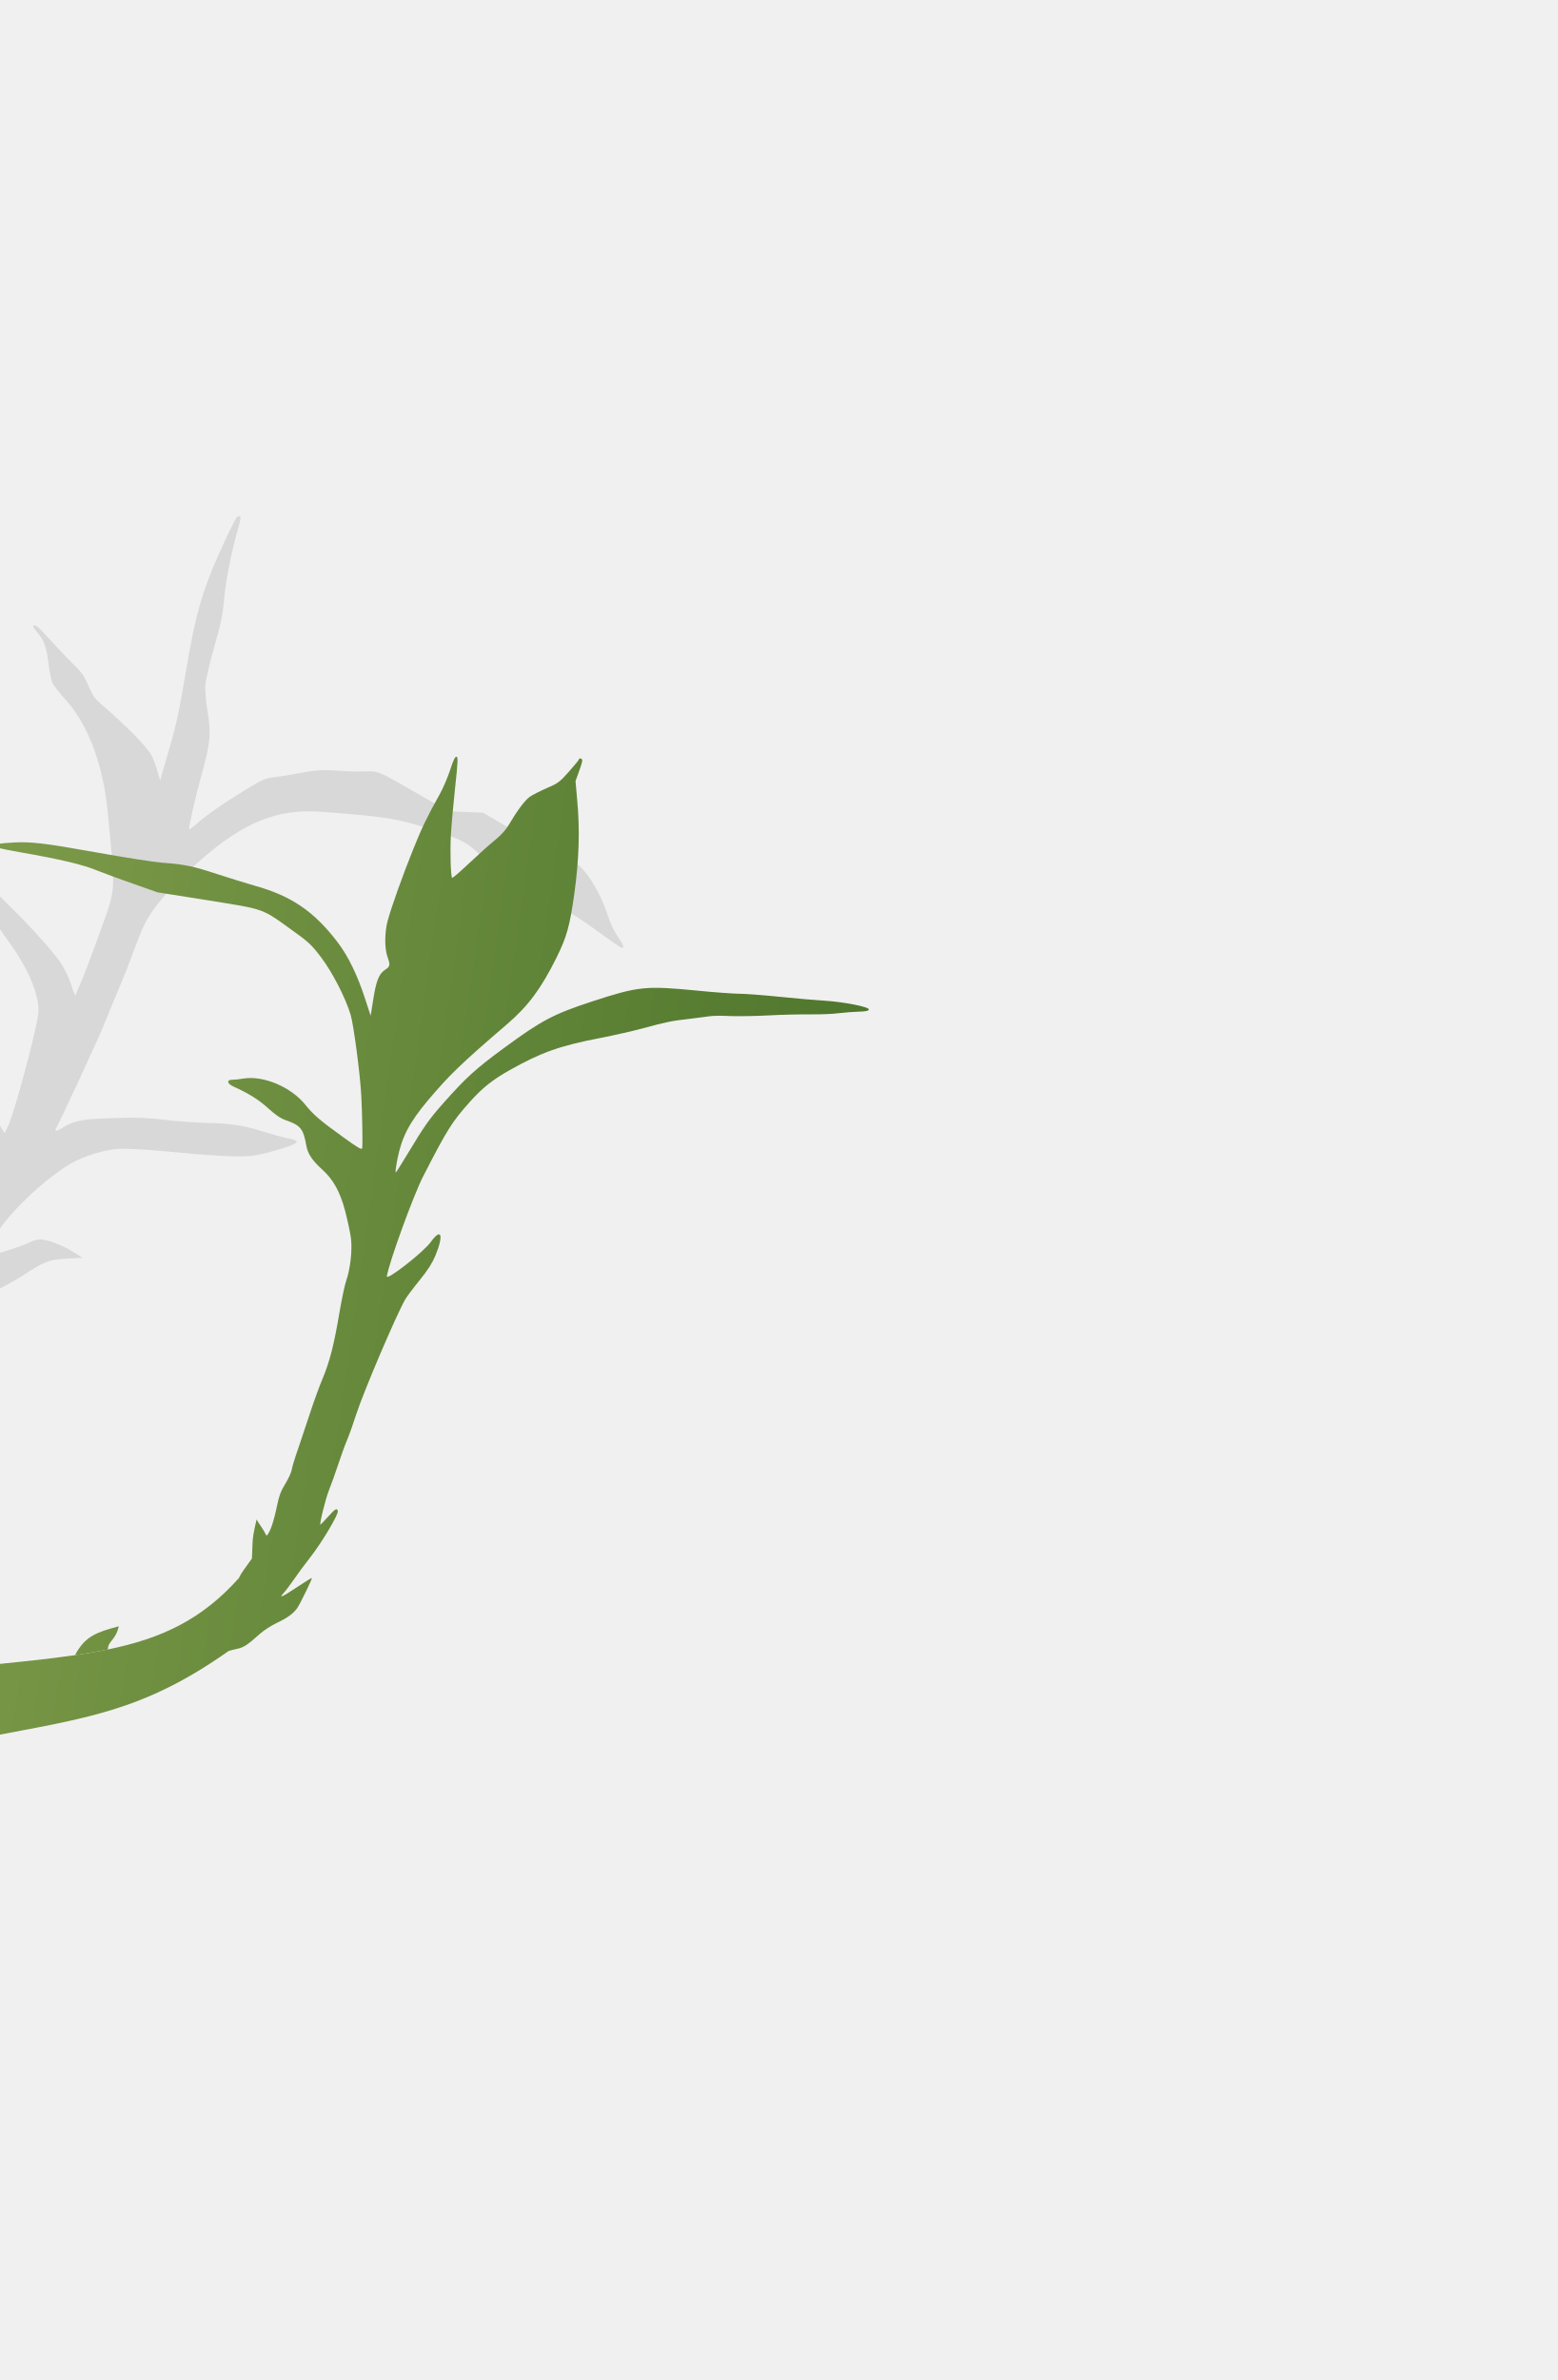
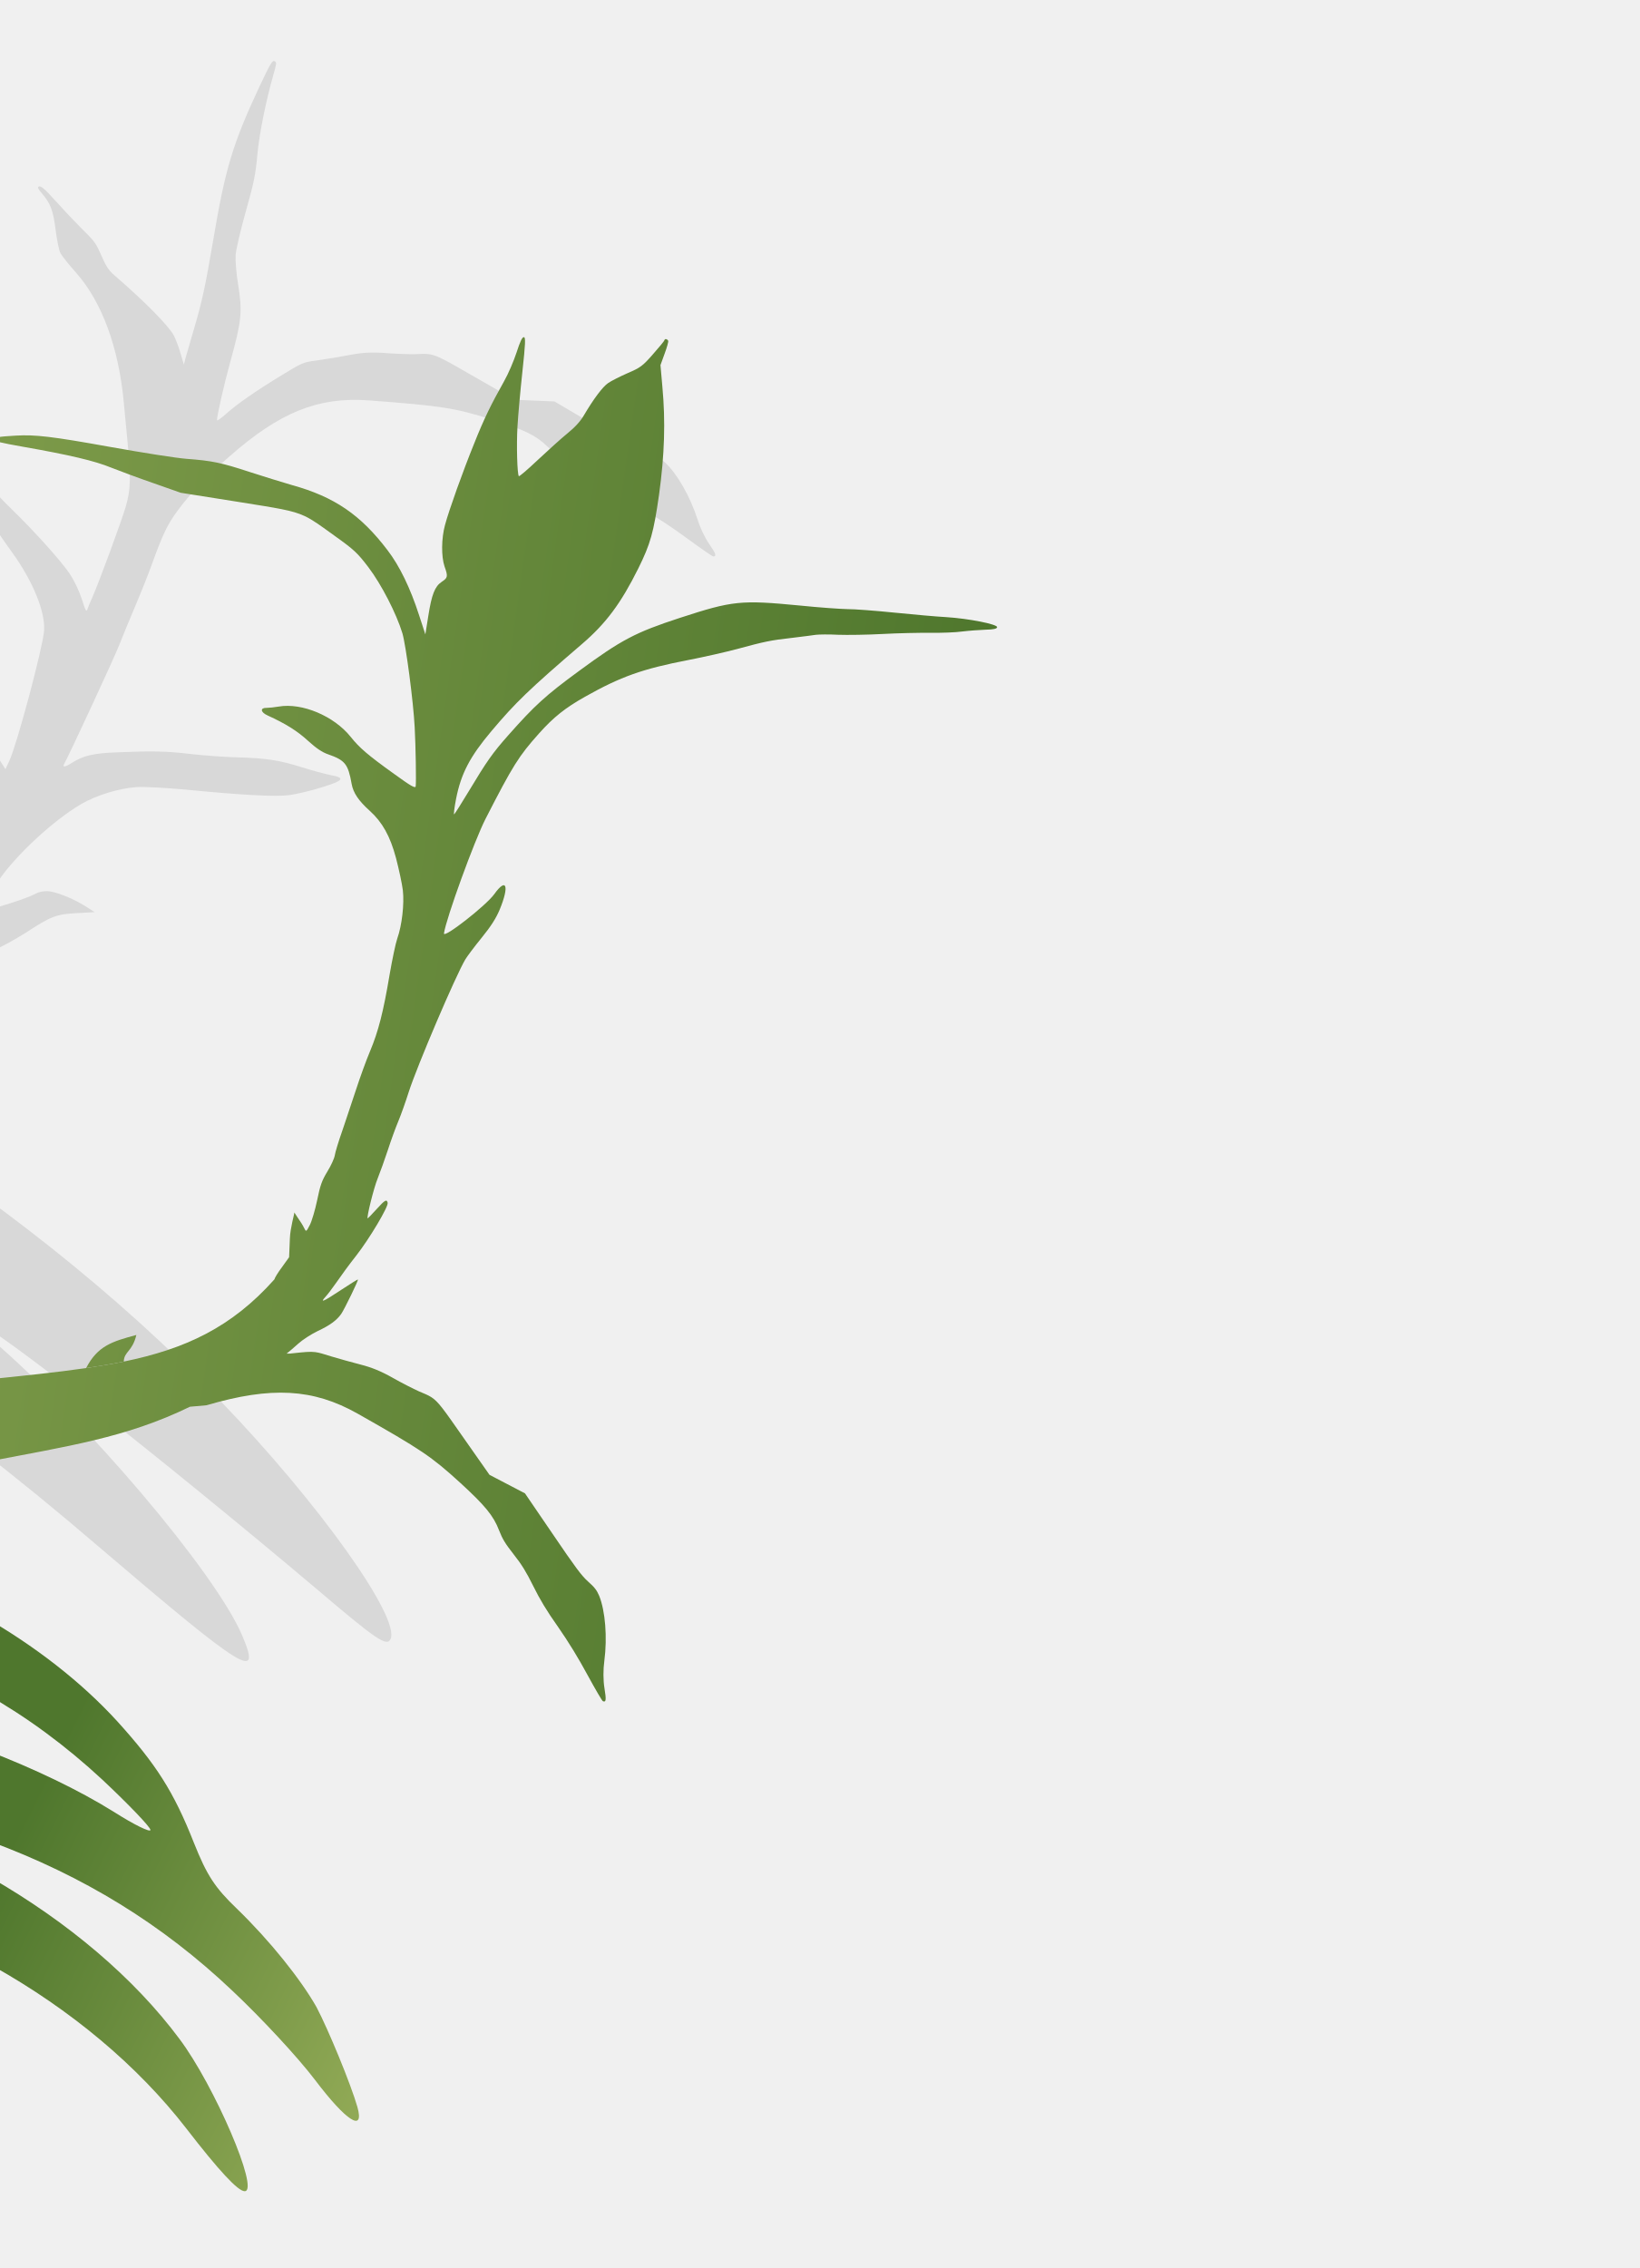
- <svg xmlns="http://www.w3.org/2000/svg" width="498" height="761" viewBox="0 0 498 761" fill="none">
+ <svg xmlns="http://www.w3.org/2000/svg" width="457" height="632" viewBox="0 0 457 632" fill="none">
  <g clip-path="url(#clip0_94_63)">
-     <path d="M-40.209 287.716C-40.763 287.8 -40.916 288.066 -40.904 288.831L-40.251 295.575C-40.014 298.138 -39.338 302.217 -38.774 304.564L-28.38 333.231C-28.295 333.551 -27.138 336.045 -25.975 338.827L-25.551 339.842C-22.674 346.758 -18.197 360.613 -17.259 365.551L-11.966 380.18L-14.636 384.804C-14.714 386.426 -15.169 387.477 -17.379 391.305C-18.845 393.845 -21.282 398.502 -22.827 401.704C-24.822 405.858 -26.178 408.208 -27.575 409.928C-27.824 410.236 -28.137 410.64 -28.492 411.109L-14.848 418.986C-11.542 417.104 -6.093 414.51 -1.677 412.752C0.313 411.93 4.225 409.792 7.099 407.964C14.24 403.294 15.664 402.752 21.445 402.451L26.401 402.179L23.89 400.578C20.379 398.348 15.325 396.34 13.111 396.325C12.075 396.283 10.624 396.608 9.933 397.018C8.29 397.939 4.866 399.145 -1.72 401.104L-6.888 402.618L-5.113 400.156C-4.108 398.765 -1.983 395.697 -0.349 393.305C4.361 386.372 14.825 376.646 22.547 372.109C26.753 369.635 33.203 367.649 38.083 367.333C40.13 367.201 46.206 367.525 51.625 368.026C67.74 369.598 76.767 370.059 80.639 369.566C82.615 369.292 86.69 368.359 89.668 367.4C95.879 365.478 96.355 364.742 92.05 363.975C90.559 363.67 87.069 362.716 84.24 361.841C77.971 359.838 74.029 359.23 65.906 359.038C62.482 358.931 56.803 358.533 53.299 358.127C46.449 357.305 42.455 357.223 32.512 357.648C26.01 357.886 23.244 358.564 20.006 360.585C18.009 361.858 17.282 361.893 17.96 360.718C19.207 358.557 32.001 330.973 33.281 327.619C34.138 325.435 36.092 320.651 37.667 316.961C39.241 313.271 41.273 308.178 42.169 305.663C45.456 296.645 46.602 294.224 49.589 290.187C52.751 285.847 57.522 280.82 63.75 275.37C77.891 262.864 88.677 258.53 102.825 259.572C123.194 261.125 126.534 261.638 136.944 264.868C145.89 267.658 149.263 269.252 152.375 272.262C154.266 274.061 155.548 274.902 158.916 276.594C162.169 278.22 164.112 279.493 167.61 282.27C170.826 284.835 173.915 286.921 178.711 289.639C183.105 292.177 187.536 295.089 191.851 298.288C195.437 300.914 198.542 303.06 198.797 303.056C199.779 303.016 199.527 302.315 197.636 299.555C196.428 297.797 195.122 295.072 194.401 292.735C192.39 286.419 188.719 280.004 185.396 276.923C184.131 275.789 183.2 275.302 180.908 274.635C178.54 273.925 176.033 272.579 166.287 266.801L154.533 259.863L143.389 259.392L132.381 253.087C124.133 248.36 121.893 247.006 119.515 246.693C118.435 246.551 117.327 246.623 115.615 246.692C114.085 246.718 110.406 246.616 107.461 246.381C103.734 246.099 100.862 246.26 97.848 246.845C95.507 247.312 91.727 247.91 89.452 248.264C87.225 248.571 86.034 248.713 84.913 249.071C83.436 249.543 82.079 250.389 78.633 252.479C71.412 256.85 65.908 260.696 63.047 263.29C61.701 264.484 60.552 265.336 60.488 265.097C60.356 264.364 62.445 255.059 64.194 248.791C67.351 237.374 67.596 234.938 66.357 227.198C65.85 224.227 65.563 220.524 65.673 219.021C65.783 217.518 67.051 212.084 68.497 206.956C70.709 199.187 71.258 196.573 71.723 191.131C72.244 185.418 74.066 176.312 76.179 168.89C77.1 165.632 77.134 165.399 76.566 165.071C75.922 164.699 75.44 165.533 72.366 171.995C64.829 188.111 62.796 194.871 59.38 215.135C57.227 227.789 56.35 231.932 53.913 240.177C53.675 240.991 53.436 241.807 53.206 242.591L53.202 242.605L53.199 242.615C52.431 245.234 51.77 247.489 51.613 248.097L51.248 249.605L50.27 246.311C49.752 244.496 48.883 242.327 48.426 241.456C46.909 238.66 40.239 231.928 31.78 224.619C30.326 223.375 29.502 222.091 28.401 219.535C26.678 215.609 26.478 215.342 22.389 211.314C20.725 209.646 17.647 206.403 15.59 204.104C12.157 200.252 11.07 199.422 10.611 200.218C10.523 200.37 10.97 201.082 11.613 201.807C14.069 204.64 14.846 206.706 15.489 211.979C15.844 214.863 16.449 217.84 16.874 218.591C17.299 219.341 19.247 221.83 21.25 224.048C28.424 232.182 33.107 244.892 34.512 260.308C34.621 261.442 34.75 262.804 34.878 264.154C35.046 265.927 35.212 267.679 35.329 268.866C36.535 281.387 36.512 284.052 35.023 289.257C33.958 292.938 27.583 310.28 25.767 314.386C25.159 315.703 24.517 317.252 24.346 317.811C24.082 318.618 23.796 318.15 22.829 315.014C22.069 312.655 20.763 309.931 19.454 307.911C17.061 304.357 9.622 296.069 3.436 290.072C1.286 288.022 -2.289 284.24 -4.545 281.674C-7.422 278.346 -8.756 277.07 -9.234 277.198C-9.593 277.294 -9.838 277.456 -9.768 277.597C-3.427 292.073 -2.528 293.754 3.478 302.074C9.193 310.022 12.659 318.543 12.288 323.735C11.924 328.478 4.782 355.283 2.595 360.034L1.515 362.341L-1.49 357.574C-3.155 354.945 -5.975 350.992 -7.745 348.808C-12.002 343.672 -12.405 342.883 -14.515 335.601C-17.015 326.982 -19.291 320.513 -22.141 313.814C-25.281 306.391 -26.886 303.747 -30.584 299.741C-35.865 294.014 -37.214 292.326 -38.364 289.944C-39.24 288.225 -39.693 287.609 -40.209 287.716Z" fill="black" fill-opacity="0.1" />
-     <path d="M186.223 242.973C186.322 243.209 185.872 244.824 185.23 246.546L184.07 249.741L184.595 255.694C185.506 265.46 185.205 274.744 183.686 285.756C182.186 296.329 181.285 299.561 177.882 306.416C173.059 316.119 168.857 321.756 162.218 327.444C147.325 340.227 143.74 343.697 136.942 351.75C130.99 358.817 128.514 363.505 127.115 370.556C126.616 373.138 126.383 375.094 126.587 374.902C126.84 374.672 128.669 371.749 130.689 368.411C135.607 360.224 137.275 357.809 141.744 352.785C148.95 344.657 152.004 341.819 161.37 334.971C173.161 326.3 177.032 324.242 189.494 320.175C204.226 315.37 206.465 315.158 222.855 316.732C228.473 317.308 234.468 317.717 236.188 317.74C237.87 317.714 243.773 318.154 249.304 318.717C254.792 319.275 261.294 319.844 263.707 319.966C269.968 320.368 278.006 321.951 277.889 322.774C277.827 323.207 276.912 323.431 274.697 323.47C272.965 323.534 270.064 323.741 268.22 323.966C266.371 324.234 262.374 324.374 259.331 324.34C256.287 324.306 250.305 324.429 246.03 324.662C241.755 324.896 236.132 324.982 233.583 324.885C231.04 324.745 228.25 324.791 227.396 324.891C226.604 325.023 223.98 325.347 221.355 325.67L221.351 325.671L220.691 325.752C214.765 326.414 213.033 326.787 205.45 328.849C202.419 329.657 196.346 331.049 191.985 331.889C179.039 334.384 173.033 336.538 163.047 342.149C157.476 345.292 154.286 347.845 150.243 352.355C144.57 358.711 142.976 361.226 135.336 376.143C132.223 382.199 124.323 403.932 123.733 408.091C123.505 409.695 135.431 400.38 137.742 397.172C141.159 392.397 142.009 394.816 139.249 401.497C138.249 403.874 136.877 406.067 134.201 409.356C132.168 411.852 130.147 414.571 129.684 415.346C126.954 419.953 116.297 444.919 113.934 452.231C113.052 455.023 111.731 458.725 110.996 460.478C110.268 462.187 108.959 465.803 108.095 468.465C107.238 471.084 105.929 474.7 105.244 476.415C104.17 479.003 102.086 487.46 102.476 487.515C102.519 487.521 103.65 486.4 104.911 484.987C107.272 482.361 107.798 482.082 108.04 483.177C108.288 484.229 103.007 493.116 99.28 497.891C97.395 500.276 94.93 503.639 93.811 505.293C92.65 506.94 91.284 508.78 90.716 509.362C88.991 511.239 90.222 510.663 95.051 507.458C97.586 505.784 99.719 504.451 99.75 504.544C99.942 504.748 96.02 512.767 95.124 514.099C93.852 515.907 92.022 517.283 88.472 518.946C86.716 519.801 84.286 521.357 83.117 522.429C79.019 526.091 77.949 526.779 75.673 527.252C74.399 527.513 73.248 527.836 73.057 527.941C45.477 547.409 27.226 549.362 -4.5 555.5L-4.5 532.5C6.15 531.4 15.555 530.462 24 529.228C27.674 528.692 31.166 528.1 34.5 527.415C51.572 523.905 64.505 517.951 76.47 504.512C76.519 504.165 77.446 502.617 78.589 501.099L80.573 498.331L80.791 493.057C80.894 490.154 82.056 486.305 82.031 485.86L82.939 487.262C83.676 488.295 84.506 489.606 84.772 490.219C85.324 491.313 85.324 491.313 86.356 489.338C86.905 488.267 87.837 485.128 88.397 482.423C89.254 478.256 89.698 476.993 91.255 474.429C92.287 472.763 93.194 470.726 93.305 469.946C93.422 469.123 94.341 466.071 95.371 463.167C95.574 462.566 95.807 461.873 96.06 461.124C97.049 458.192 98.335 454.38 99.21 451.688C100.308 448.308 102.055 443.472 103.116 440.971C105.45 435.423 106.85 429.919 108.573 419.643C109.312 415.372 110.267 410.822 110.711 409.559C112.038 405.813 112.701 399.895 112.271 396.077C112.047 394.233 111.165 390.173 110.364 387.098C108.75 381.034 106.569 377.1 103.003 373.897C99.908 371.115 98.452 368.92 98.004 366.469C97.028 360.893 96.161 359.842 91.446 358.2C89.763 357.608 88.227 356.594 85.8 354.393C82.829 351.673 79.622 349.671 74.56 347.361C72.567 346.459 72.436 345.203 74.329 345.251C74.948 345.25 76.426 345.106 77.694 344.889C84.17 343.774 93.095 347.516 97.746 353.348C100.186 356.391 102.427 358.344 109.806 363.635C114.653 367.152 115.761 367.751 115.853 367.101C116.019 365.931 115.856 355.874 115.573 350.706C115.214 343.583 113.128 327.771 112.142 324.448C110.485 318.997 106.296 310.844 102.685 306.088C99.632 302.074 98.697 301.19 93.28 297.327C89.37 294.509 87.254 292.908 84.905 291.806C81.426 290.173 77.436 289.631 66.349 287.847L50.361 285.313L42.786 282.646C38.615 281.215 33.33 279.227 31.028 278.326C26.436 276.436 19.425 274.778 6.32 272.476C-0.016 271.356 -1.724 270.937 -1.656 270.46C-1.57 269.854 -0.215 269.648 4.462 269.384C9.806 269.081 14.459 269.609 30.528 272.508C40.094 274.219 48.997 275.615 51.924 275.854C59.138 276.391 61.668 276.927 69.521 279.501C73.364 280.753 78.698 282.394 81.372 283.171C93.191 286.44 100.52 291.459 108.002 301.317C111.358 305.683 114.364 311.9 116.79 319.406L118.545 324.782L119.351 319.725C120.305 313.628 121.194 311.411 123.098 310.134C124.804 309.006 124.897 308.665 123.886 305.826C122.956 303.041 123.007 298.009 124.019 294.307C125.147 290.091 129.023 279.281 132.147 271.591C134.894 264.687 136.759 260.885 140.545 254.128C141.663 252.165 143.188 248.58 143.966 246.215C144.99 243.045 145.552 241.887 146.028 241.955C146.505 242.023 146.444 243.694 145.585 251.617C145.014 256.884 144.395 263.737 144.219 266.85C143.914 272.111 144.15 280.101 144.596 280.695C144.707 280.844 147.069 278.836 149.825 276.221C152.576 273.65 156.279 270.286 158.078 268.817C160.223 267.088 161.793 265.366 162.732 263.731C165.351 259.284 167.922 255.803 169.486 254.743C170.321 254.155 172.795 252.914 174.916 251.978C178.49 250.452 179.133 249.968 181.982 246.704C183.719 244.74 185.159 242.999 185.19 242.783C185.257 242.306 185.988 242.454 186.223 242.973Z" fill="url(#paint0_linear_94_63)" />
-     <path d="M24 529.228C27.2 523.045 31.2 521.83 38 520C36.913 524.657 34.557 524.598 34.5 527.415C31.166 528.1 27.674 528.692 24 529.228Z" fill="url(#paint1_linear_94_63)" />
+     <path d="M-66.786 361.2L-41.588 308.558C-1.81 333.143 33.282 361.091 61.592 390.546C89.039 419.057 111.653 450.872 108.832 456.765C107.796 458.93 104.899 456.952 88.195 442.748C44.382 405.811 -2.35 369.104 -6.293 368.695C-7.188 368.71 -5.787 370.416 -3.125 372.576C24.051 395.784 59.846 438.047 67.424 455.569C73.078 468.771 68.497 465.987 27.884 431.322C4.518 411.269 -16.516 394.992 -42.23 377.067C-48.31 372.812 -57.239 367.077 -66.786 361.2Z" fill="black" fill-opacity="0.1" />
+     <path d="M-1.881 547.906L-2.671 523.167C18.945 535.602 37.371 551.15 50.06 568.226C59.814 581.255 72.353 610.47 68.221 610.602C66.356 610.661 60.967 604.83 51.922 593.113C38.252 575.473 19.675 560.012 -1.881 547.906Z" fill="url(#paint0_linear_94_63)" />
+     <path d="M-2.995 513.033L-3.802 487.725C9.515 492.845 21.952 498.792 31.764 504.911C37.347 508.468 41.955 510.722 41.929 509.923C41.904 509.123 35.831 502.78 28.543 495.943C18.346 486.479 7.524 478.483 -4.311 471.785L-5 450.208C9.679 458.611 22.593 468.62 32.693 479.669C43.479 491.597 48.39 499.178 54.051 513.538C57.676 522.627 59.919 526.024 65.974 531.833C75.196 540.744 83.812 551.541 88.194 559.272C91.459 565.437 97.82 580.842 99.624 587.188C101.586 594.329 96.549 591.155 87.774 579.562C83.039 573.31 72.678 562.168 64.702 554.685C45.259 536.265 23.361 522.755 -2.995 513.033Z" fill="url(#paint1_linear_94_63)" />
+     <path d="M-40.209 139.716C-40.763 139.8 -40.916 140.066 -40.904 140.831L-40.251 147.575C-40.014 150.138 -39.338 154.217 -38.774 156.564L-28.38 185.231C-28.295 185.551 -27.138 188.045 -25.975 190.827L-25.551 191.842C-22.674 198.758 -18.197 212.613 -17.259 217.551L-11.966 232.18L-14.636 236.804C-14.714 238.426 -15.169 239.477 -17.379 243.305C-18.845 245.845 -21.282 250.502 -22.827 253.704C-24.822 257.858 -26.178 260.208 -27.575 261.928C-27.824 262.236 -28.137 262.64 -28.492 263.109L-14.848 270.986C-11.542 269.104 -6.093 266.51 -1.677 264.752C0.313 263.93 4.225 261.792 7.099 259.964C14.24 255.294 15.664 254.752 21.445 254.451L26.401 254.179L23.89 252.578C20.379 250.348 15.325 248.34 13.111 248.325C12.075 248.283 10.624 248.608 9.933 249.018C8.29 249.939 4.866 251.145 -1.72 253.104L-6.888 254.618L-5.113 252.156C-4.108 250.765 -1.983 247.697 -0.349 245.305C4.361 238.372 14.825 228.646 22.547 224.109C26.753 221.635 33.203 219.649 38.083 219.333C40.13 219.201 46.206 219.525 51.625 220.026C67.74 221.598 76.767 222.059 80.639 221.566C82.615 221.292 86.69 220.359 89.668 219.4C95.879 217.478 96.355 216.742 92.05 215.975C90.559 215.67 87.069 214.716 84.24 213.841C77.971 211.838 74.029 211.23 65.906 211.038C62.482 210.931 56.803 210.533 53.299 210.127C46.449 209.305 42.455 209.223 32.512 209.648C26.01 209.886 23.244 210.564 20.006 212.585C18.009 213.858 17.282 213.893 17.96 212.718C19.207 210.557 32.001 182.973 33.281 179.619C34.138 177.435 36.092 172.651 37.667 168.961C39.241 165.271 41.273 160.178 42.169 157.663C45.456 148.645 46.602 146.224 49.589 142.187C52.751 137.847 57.522 132.82 63.75 127.37C77.891 114.864 88.677 110.53 102.825 111.572C123.194 113.125 126.534 113.638 136.944 116.868C145.89 119.658 149.263 121.252 152.375 124.262C154.266 126.061 155.548 126.902 158.916 128.594C162.169 130.22 164.112 131.493 167.61 134.27C170.826 136.835 173.915 138.921 178.711 141.639C183.105 144.177 187.536 147.089 191.851 150.288C195.437 152.914 198.542 155.06 198.797 155.056C199.779 155.016 199.527 154.315 197.636 151.555C196.428 149.797 195.122 147.072 194.401 144.735C192.39 138.419 188.719 132.004 185.396 128.923C184.131 127.789 183.2 127.302 180.908 126.635C178.54 125.925 176.033 124.579 166.287 118.801L154.533 111.863L143.389 111.392L132.381 105.087C124.133 100.36 121.893 99.006 119.515 98.693C118.435 98.551 117.327 98.623 115.615 98.692C114.085 98.718 110.406 98.616 107.461 98.381C103.734 98.099 100.862 98.26 97.848 98.845C95.507 99.312 91.727 99.91 89.452 100.264C87.225 100.571 86.034 100.713 84.913 101.071C83.436 101.543 82.079 102.389 78.633 104.479C71.412 108.85 65.908 112.696 63.047 115.29C61.701 116.484 60.552 117.336 60.488 117.097C60.356 116.364 62.445 107.059 64.194 100.791C67.351 89.374 67.596 86.938 66.357 79.198C65.85 76.227 65.563 72.524 65.673 71.021C65.783 69.517 67.051 64.084 68.497 58.956C70.709 51.187 71.258 48.573 71.723 43.131C72.244 37.418 74.066 28.312 76.179 20.89C77.1 17.632 77.134 17.399 76.566 17.071C75.922 16.699 75.44 17.533 72.366 23.995C64.829 40.111 62.796 46.871 59.38 67.135C57.227 79.789 56.35 83.932 53.913 92.177C53.675 92.991 53.436 93.807 53.206 94.591L53.202 94.605L53.199 94.615C52.431 97.234 51.77 99.489 51.613 100.097L51.248 101.605L50.27 98.311C49.752 96.496 48.883 94.327 48.426 93.457C46.909 90.66 40.239 83.928 31.78 76.619C30.326 75.375 29.502 74.091 28.401 71.535C26.678 67.609 26.478 67.342 22.389 63.314C20.725 61.646 17.647 58.403 15.59 56.104C12.157 52.252 11.07 51.422 10.611 52.218C10.523 52.37 10.97 53.083 11.613 53.807C14.069 56.64 14.846 58.706 15.489 63.979C15.844 66.863 16.449 69.84 16.874 70.591C17.299 71.341 19.247 73.83 21.25 76.048C28.424 84.182 33.107 96.892 34.512 112.308C34.621 113.442 34.75 114.804 34.878 116.154C35.046 117.927 35.212 119.679 35.329 120.866C36.535 133.387 36.512 136.052 35.023 141.257C33.958 144.938 27.583 162.28 25.767 166.386C25.159 167.703 24.517 169.252 24.346 169.811C24.082 170.618 23.796 170.15 22.829 167.014C22.069 164.655 20.763 161.931 19.454 159.911C17.061 156.357 9.622 148.069 3.436 142.072C1.286 140.022 -2.289 136.24 -4.545 133.674C-7.422 130.346 -8.756 129.07 -9.234 129.198C-9.593 129.294 -9.838 129.456 -9.768 129.597C-3.427 144.073 -2.528 145.754 3.478 154.074C9.193 162.022 12.659 170.543 12.288 175.735C11.924 180.478 4.782 207.283 2.595 212.034L1.515 214.341L-1.49 209.574C-3.155 206.945 -5.975 202.992 -7.745 200.808C-12.002 195.672 -12.405 194.883 -14.515 187.601C-17.015 178.982 -19.291 172.513 -22.141 165.814C-25.281 158.391 -26.886 155.747 -30.584 151.741C-35.865 146.014 -37.214 144.326 -38.364 141.944C-39.24 140.225 -39.693 139.609 -40.209 139.716Z" fill="black" fill-opacity="0.1" />
+     <path d="M24 381.228C27.2 375.045 31.2 373.83 38 372C36.913 376.657 34.557 376.598 34.5 379.415C31.166 380.1 27.674 380.692 24 381.228Z" fill="url(#paint2_linear_94_63)" />
+     <path d="M186.223 94.974C186.322 95.209 185.872 96.824 185.23 98.546L184.07 101.741L184.595 107.694C185.506 117.46 185.205 126.744 183.686 137.756C182.186 148.329 181.285 151.561 177.882 158.416C173.059 168.119 168.857 173.756 162.218 179.444C147.325 192.227 143.74 195.697 136.942 203.75C130.99 210.817 128.514 215.505 127.115 222.556C126.616 225.138 126.383 227.094 126.587 226.902C126.84 226.672 128.669 223.749 130.689 220.411C135.607 212.224 137.275 209.809 141.744 204.785C148.95 196.657 152.004 193.819 161.37 186.971C173.161 178.3 177.032 176.242 189.494 172.175C204.226 167.37 206.465 167.158 222.855 168.732C228.473 169.308 234.468 169.717 236.188 169.74C237.87 169.714 243.773 170.154 249.304 170.717C254.792 171.275 261.294 171.844 263.707 171.966C269.968 172.368 278.006 173.951 277.889 174.774C277.827 175.207 276.912 175.431 274.697 175.47C272.965 175.534 270.064 175.741 268.22 175.966C266.371 176.234 262.374 176.374 259.331 176.34C256.287 176.306 250.305 176.429 246.03 176.662C241.755 176.896 236.132 176.982 233.583 176.885C231.04 176.745 228.25 176.791 227.396 176.891C226.604 177.023 223.98 177.347 221.355 177.67L221.351 177.671L220.691 177.752C214.765 178.414 213.033 178.787 205.45 180.849C202.419 181.657 196.346 183.049 191.985 183.889C179.039 186.384 173.033 188.538 163.047 194.149C157.476 197.292 154.286 199.845 150.243 204.355C144.57 210.711 142.976 213.226 135.336 228.143C132.223 234.199 124.323 255.932 123.733 260.091C123.505 261.695 135.431 252.38 137.742 249.172C141.159 244.397 142.009 246.816 139.249 253.497C138.249 255.874 136.877 258.067 134.201 261.356C132.168 263.852 130.147 266.571 129.684 267.346C126.954 271.953 116.297 296.919 113.934 304.231C113.052 307.023 111.731 310.725 110.996 312.478C110.268 314.187 108.959 317.803 108.095 320.465C107.238 323.084 105.929 326.7 105.244 328.415C104.17 331.003 102.086 339.46 102.476 339.515C102.519 339.521 103.65 338.4 104.911 336.987C107.272 334.361 107.798 334.082 108.04 335.177C108.288 336.229 103.007 345.116 99.28 349.891C97.395 352.276 94.93 355.639 93.811 357.293C92.65 358.94 91.284 360.78 90.716 361.362C88.991 363.239 90.222 362.663 95.051 359.458C97.586 357.784 99.719 356.451 99.75 356.544C99.942 356.748 96.02 364.767 95.124 366.099C93.852 367.907 92.022 369.283 88.472 370.946C86.716 371.801 84.286 373.357 83.117 374.429C81.756 375.646 80.729 376.534 79.881 377.195L80.743 377.195L81.337 377.132C84.911 376.75 86.416 376.589 87.875 376.78C89.043 376.932 90.181 377.309 92.327 377.978C94.537 378.624 98.212 379.69 100.53 380.262C103.507 381.014 106.175 382.088 109.428 383.927C111.995 385.392 115.281 387.048 116.678 387.675C118.257 388.34 119.29 388.745 120.207 389.333C122.227 390.627 123.679 392.805 129.136 400.589L136.42 410.975L146.308 416.137L153.999 427.413C160.365 436.786 162.062 439.07 163.903 440.719C165.695 442.297 166.331 443.133 166.993 444.697C168.692 448.898 169.288 456.265 168.424 462.837C168.084 465.259 168.108 468.281 168.454 470.386C168.993 473.688 168.923 474.43 168.017 474.048C167.785 473.943 165.886 470.681 163.757 466.78C161.21 462.05 158.437 457.531 155.538 453.367C152.352 448.868 150.443 445.667 148.621 441.978C146.635 437.977 145.418 435.999 143.164 433.145C140.835 430.182 140.032 428.876 139.085 426.443C137.547 422.397 135.171 419.52 128.259 413.193C120.209 405.845 117.404 403.96 99.625 393.898C87.262 386.941 75.656 386.28 57.542 391.59L52.944 392C35.02 400.715 18.937 402.965 -4.5 407.5L-4.5 384.5C6.15 383.4 15.555 382.462 24 381.228C27.674 380.692 31.166 380.1 34.5 379.415C51.572 375.905 64.505 369.951 76.47 356.512C76.519 356.165 77.446 354.617 78.589 353.099L80.573 350.331L80.791 345.057C80.894 342.154 82.056 338.305 82.031 337.86L82.939 339.262C83.676 340.295 84.506 341.606 84.772 342.219C85.324 343.313 85.324 343.313 86.356 341.338C86.905 340.267 87.837 337.128 88.397 334.423C89.254 330.256 89.698 328.993 91.255 326.429C92.287 324.763 93.194 322.726 93.305 321.946C93.422 321.123 94.341 318.071 95.371 315.167C95.574 314.566 95.807 313.873 96.06 313.124C97.049 310.192 98.335 306.38 99.21 303.688C100.308 300.308 102.055 295.472 103.116 292.971C105.45 287.423 106.85 281.919 108.573 271.643C109.312 267.372 110.267 262.822 110.711 261.559C112.038 257.813 112.701 251.895 112.271 248.077C112.047 246.233 111.165 242.173 110.364 239.098C108.75 233.034 106.569 229.1 103.003 225.897C99.908 223.115 98.452 220.92 98.004 218.469C97.028 212.893 96.161 211.842 91.446 210.2C89.763 209.608 88.227 208.594 85.8 206.393C82.829 203.673 79.622 201.671 74.56 199.361C72.567 198.459 72.436 197.203 74.329 197.251C74.948 197.25 76.426 197.106 77.694 196.889C84.17 195.774 93.095 199.516 97.746 205.348C100.186 208.391 102.427 210.344 109.806 215.635C114.653 219.152 115.761 219.751 115.853 219.101C116.019 217.931 115.856 207.874 115.573 202.706C115.214 195.583 113.128 179.771 112.142 176.448C110.485 170.997 106.296 162.844 102.685 158.088C99.632 154.074 98.697 153.19 93.28 149.327C89.37 146.509 87.254 144.908 84.905 143.806C81.426 142.173 77.436 141.631 66.349 139.847L50.361 137.313L42.786 134.646C38.615 133.215 33.33 131.227 31.028 130.326C26.436 128.436 19.425 126.778 6.32 124.476C-0.016 123.356 -1.724 122.937 -1.656 122.46C-1.57 121.854 -0.215 121.648 4.462 121.384C9.806 121.081 14.459 121.609 30.528 124.508C40.094 126.219 48.997 127.615 51.924 127.854C59.138 128.391 61.668 128.927 69.521 131.501C73.364 132.753 78.698 134.394 81.372 135.171C93.191 138.44 100.52 143.459 108.002 153.317C111.358 157.683 114.364 163.9 116.79 171.406L118.545 176.782L119.351 171.725C120.305 165.628 121.194 163.411 123.098 162.134C124.804 161.006 124.897 160.665 123.886 157.826C122.956 155.041 123.007 150.009 124.019 146.307C125.147 142.091 129.023 131.281 132.147 123.591C134.894 116.687 136.759 112.885 140.545 106.128C141.663 104.165 143.188 100.58 143.966 98.215C144.99 95.045 145.552 93.887 146.028 93.955C146.505 94.022 146.444 95.694 145.585 103.617C145.014 108.884 144.395 115.737 144.219 118.85C143.914 124.111 144.15 132.101 144.596 132.695C144.707 132.844 147.069 130.836 149.825 128.221C152.576 125.65 156.279 122.286 158.078 120.817C160.223 119.088 161.793 117.366 162.732 115.731C165.351 111.284 167.922 107.803 169.486 106.743C170.321 106.155 172.795 104.914 174.916 103.978C178.49 102.452 179.133 101.968 181.982 98.704C183.719 96.74 185.159 94.999 185.19 94.783C185.257 94.306 185.988 94.454 186.223 94.974Z" fill="url(#paint3_linear_94_63)" />
  </g>
  <defs>
-     <linearGradient id="paint0_linear_94_63" x1="286.648" y1="261.056" x2="-112.753" y2="204.375" gradientUnits="userSpaceOnUse">
+     <linearGradient id="paint0_linear_94_63" x1="-5" y1="530" x2="101" y2="583" gradientUnits="userSpaceOnUse">
      <stop stop-color="#4F772D" />
      <stop offset="1" stop-color="#90A955" />
    </linearGradient>
-     <linearGradient id="paint1_linear_94_63" x1="286.648" y1="261.056" x2="-112.753" y2="204.375" gradientUnits="userSpaceOnUse">
+     <linearGradient id="paint1_linear_94_63" x1="-5" y1="530" x2="101" y2="583" gradientUnits="userSpaceOnUse">
+       <stop stop-color="#4F772D" />
+       <stop offset="1" stop-color="#90A955" />
+     </linearGradient>
+     <linearGradient id="paint2_linear_94_63" x1="286.648" y1="113.056" x2="-112.753" y2="56.375" gradientUnits="userSpaceOnUse">
+       <stop stop-color="#4F772D" />
+       <stop offset="1" stop-color="#90A955" />
+     </linearGradient>
+     <linearGradient id="paint3_linear_94_63" x1="286.648" y1="113.056" x2="-112.753" y2="56.375" gradientUnits="userSpaceOnUse">
      <stop stop-color="#4F772D" />
      <stop offset="1" stop-color="#90A955" />
    </linearGradient>
    <clipPath id="clip0_94_63">
-       <rect width="498" height="761" fill="white" />
+       <rect width="457" height="632" fill="white" />
    </clipPath>
  </defs>
</svg>
